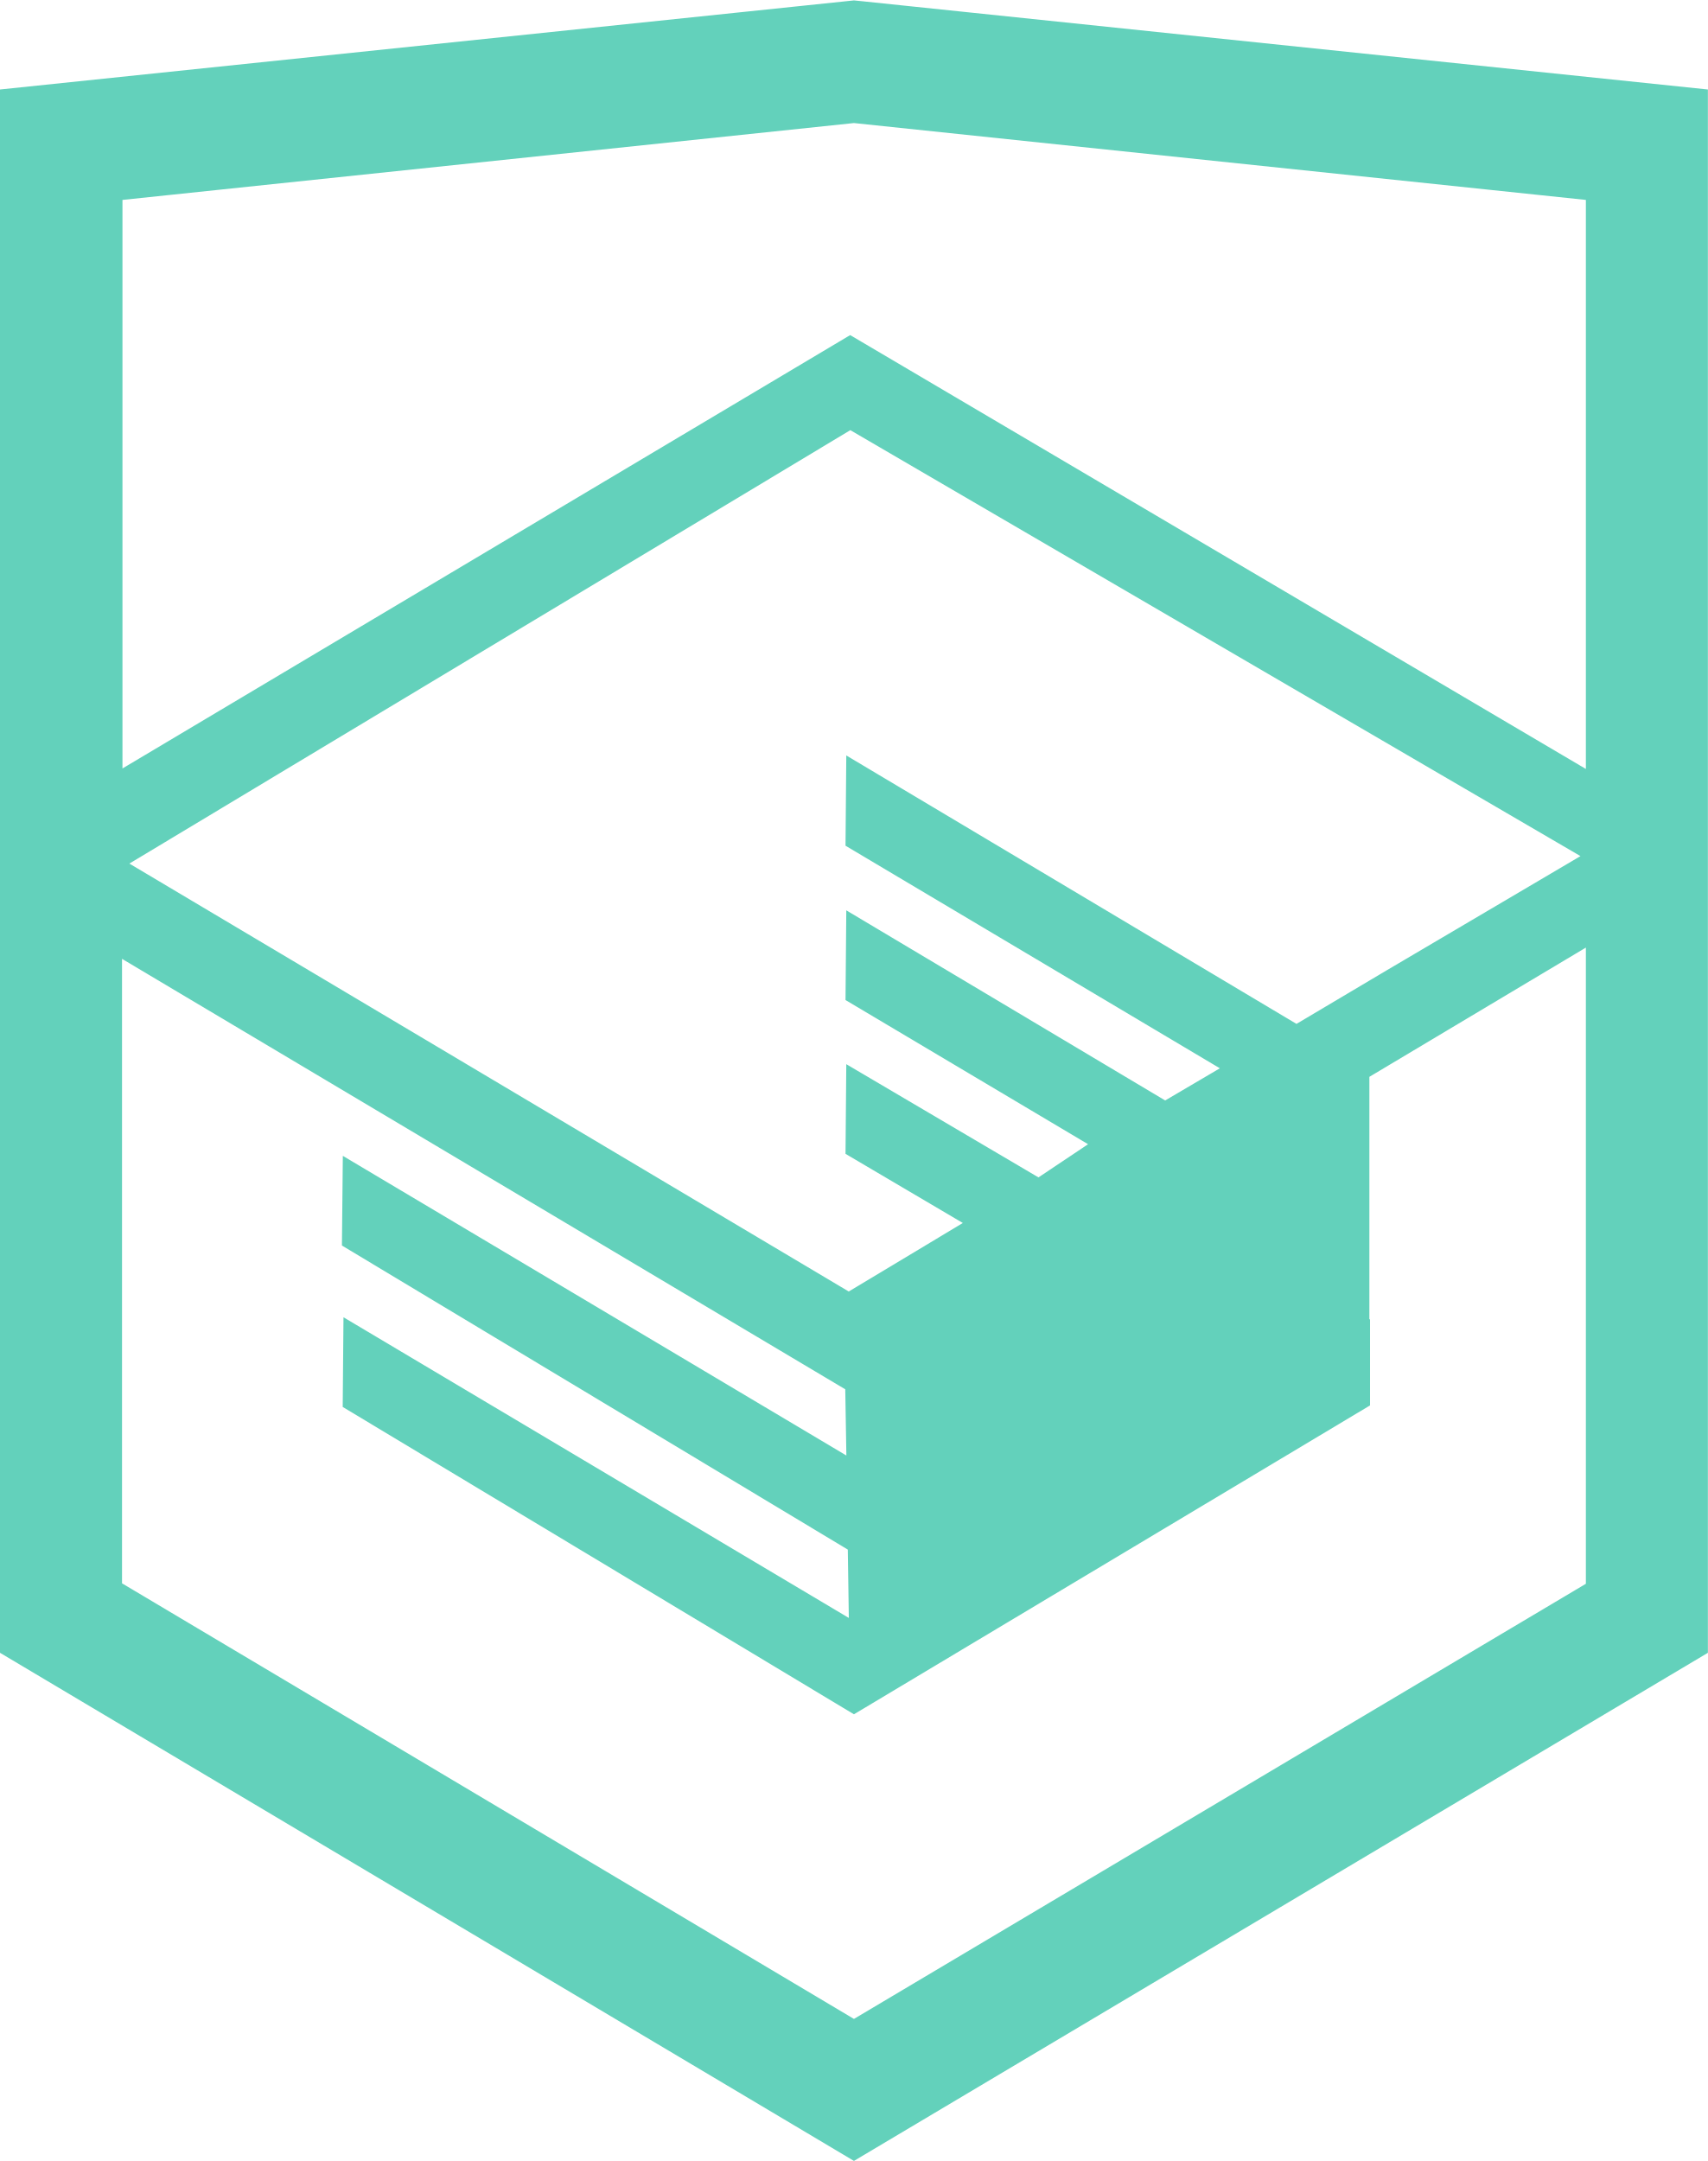
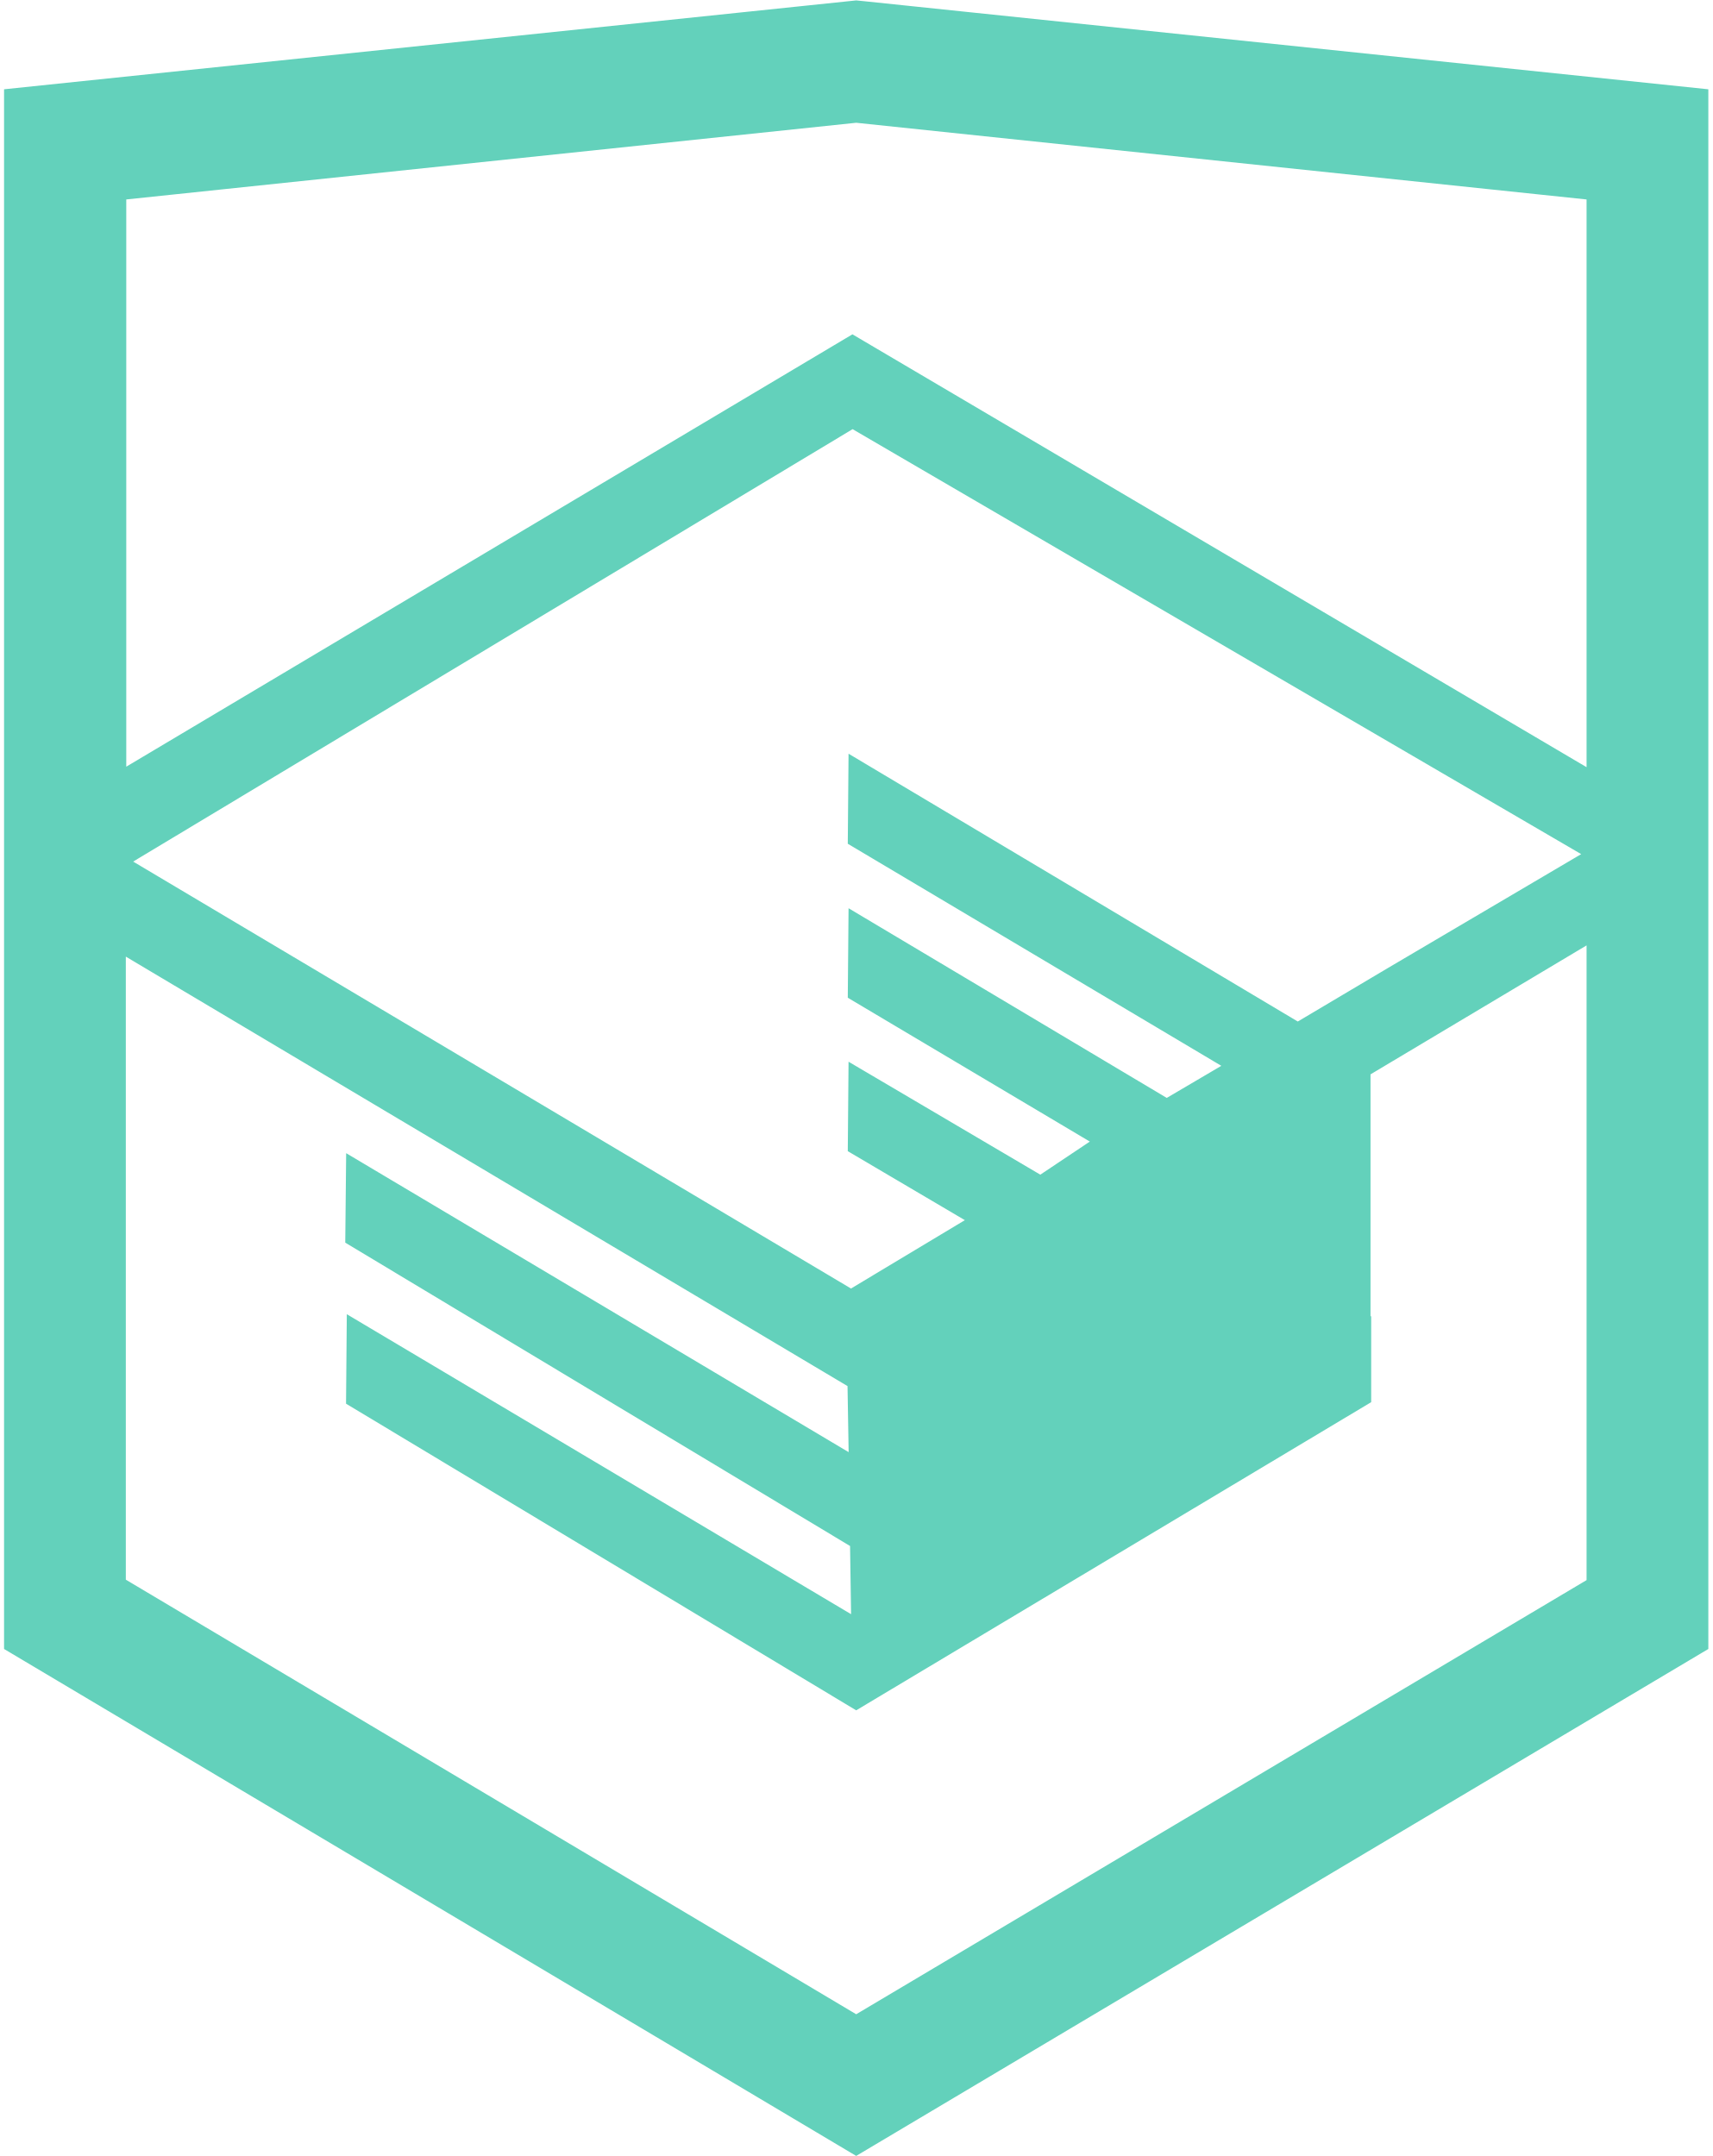
- <svg xmlns="http://www.w3.org/2000/svg" viewBox="0 0 154.38 195.33">
+ <svg xmlns="http://www.w3.org/2000/svg" width="27" height="34" viewBox="0 0 154.38 195.33">
  <path d="M77.99.62l-.8-.08-76.69 8v140.57l76.69 45.63 76.69-45.63V8.54zm65.86 142.82l-66.66 39.63-66.66-39.67V85.79l66.37 39.5.12 7.16-45.54-27.1-.07 6.95 45.72 27.48.11 7.35-45.7-27.19-.06 6.95 45.71 27.48 46.15-27.62v-7h-.06v-22.7l20.57-12.28zm0-66.06l-18.24 10.75-8.42 5-40.2-23.97-.06 7 34.31 20.4-.3.18-.74.44-4.88 2.87-28.33-16.89-.06 6.95 22.36 13.29-5.28 3.53-.13.08-16.89-9.95-.06 6.95 11.08 6.53-11.29 6.78-66-39.26L76.86 38.3h0zm0-7l-67-39.51h0L10.57 70.34V17.62l66.62-7 66.66 7z" fill="#63d1bb" stroke="#63d1bb" stroke-miterlimit="10" />
</svg>
